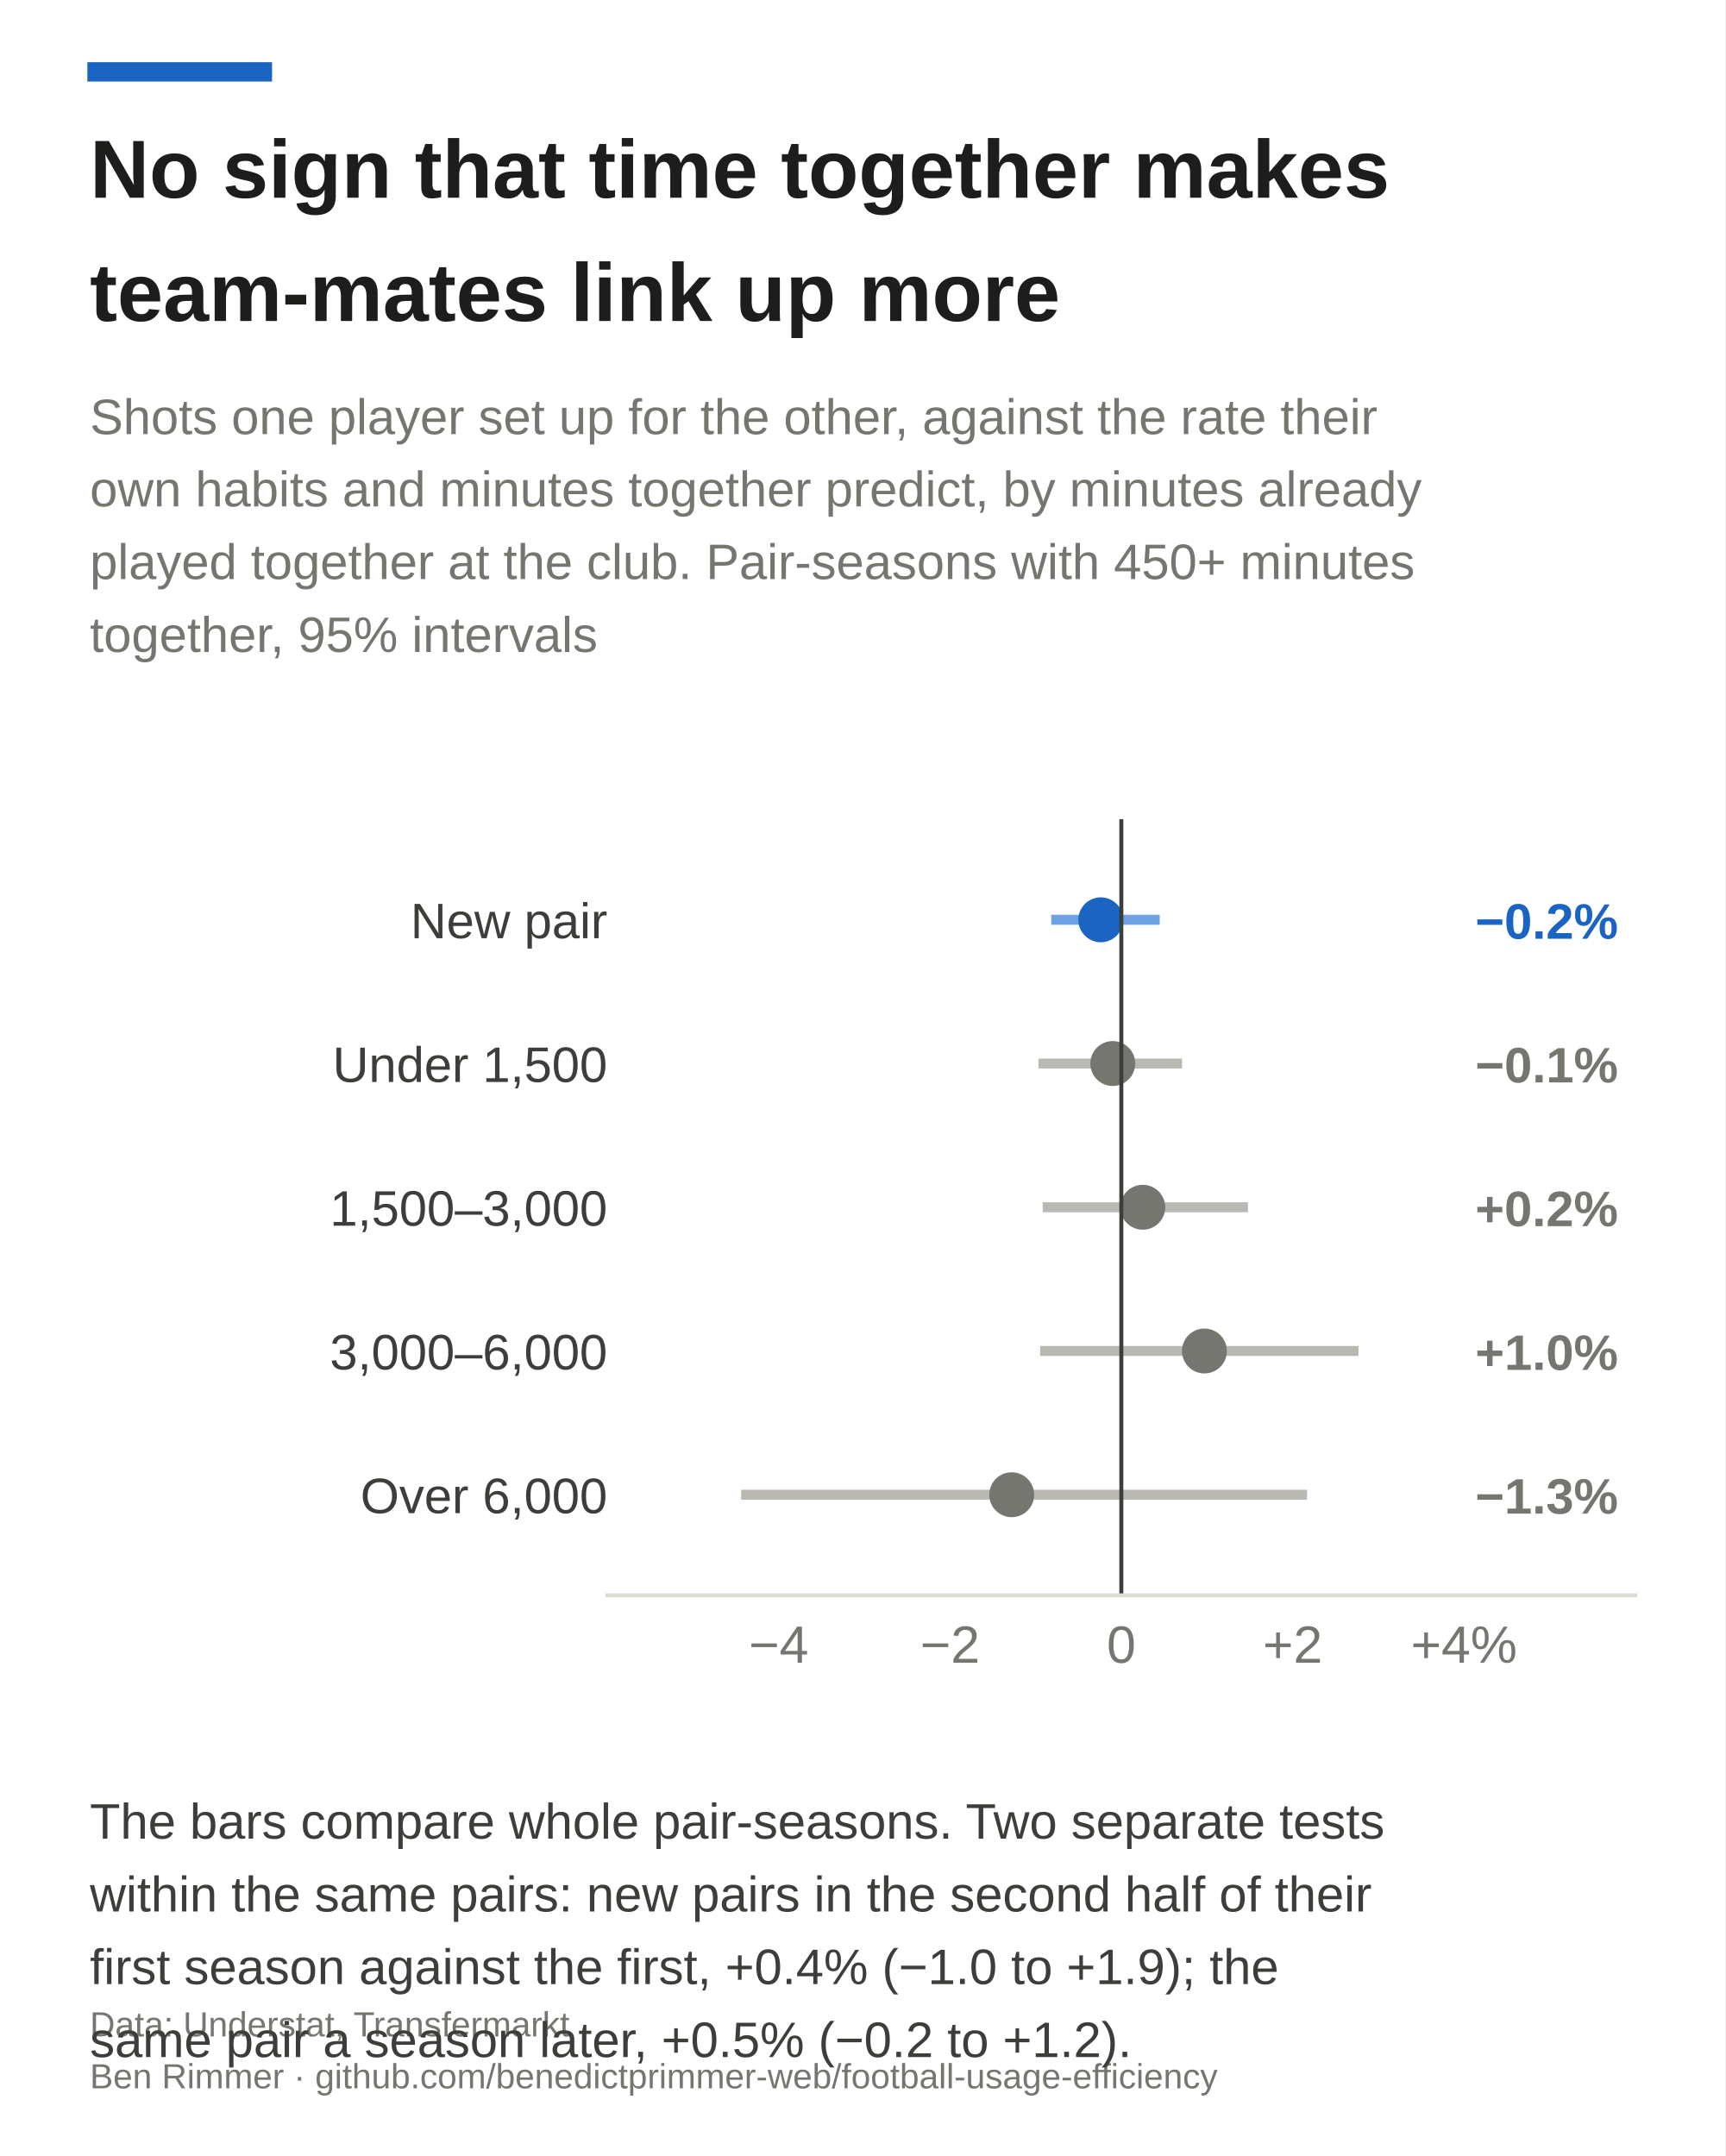
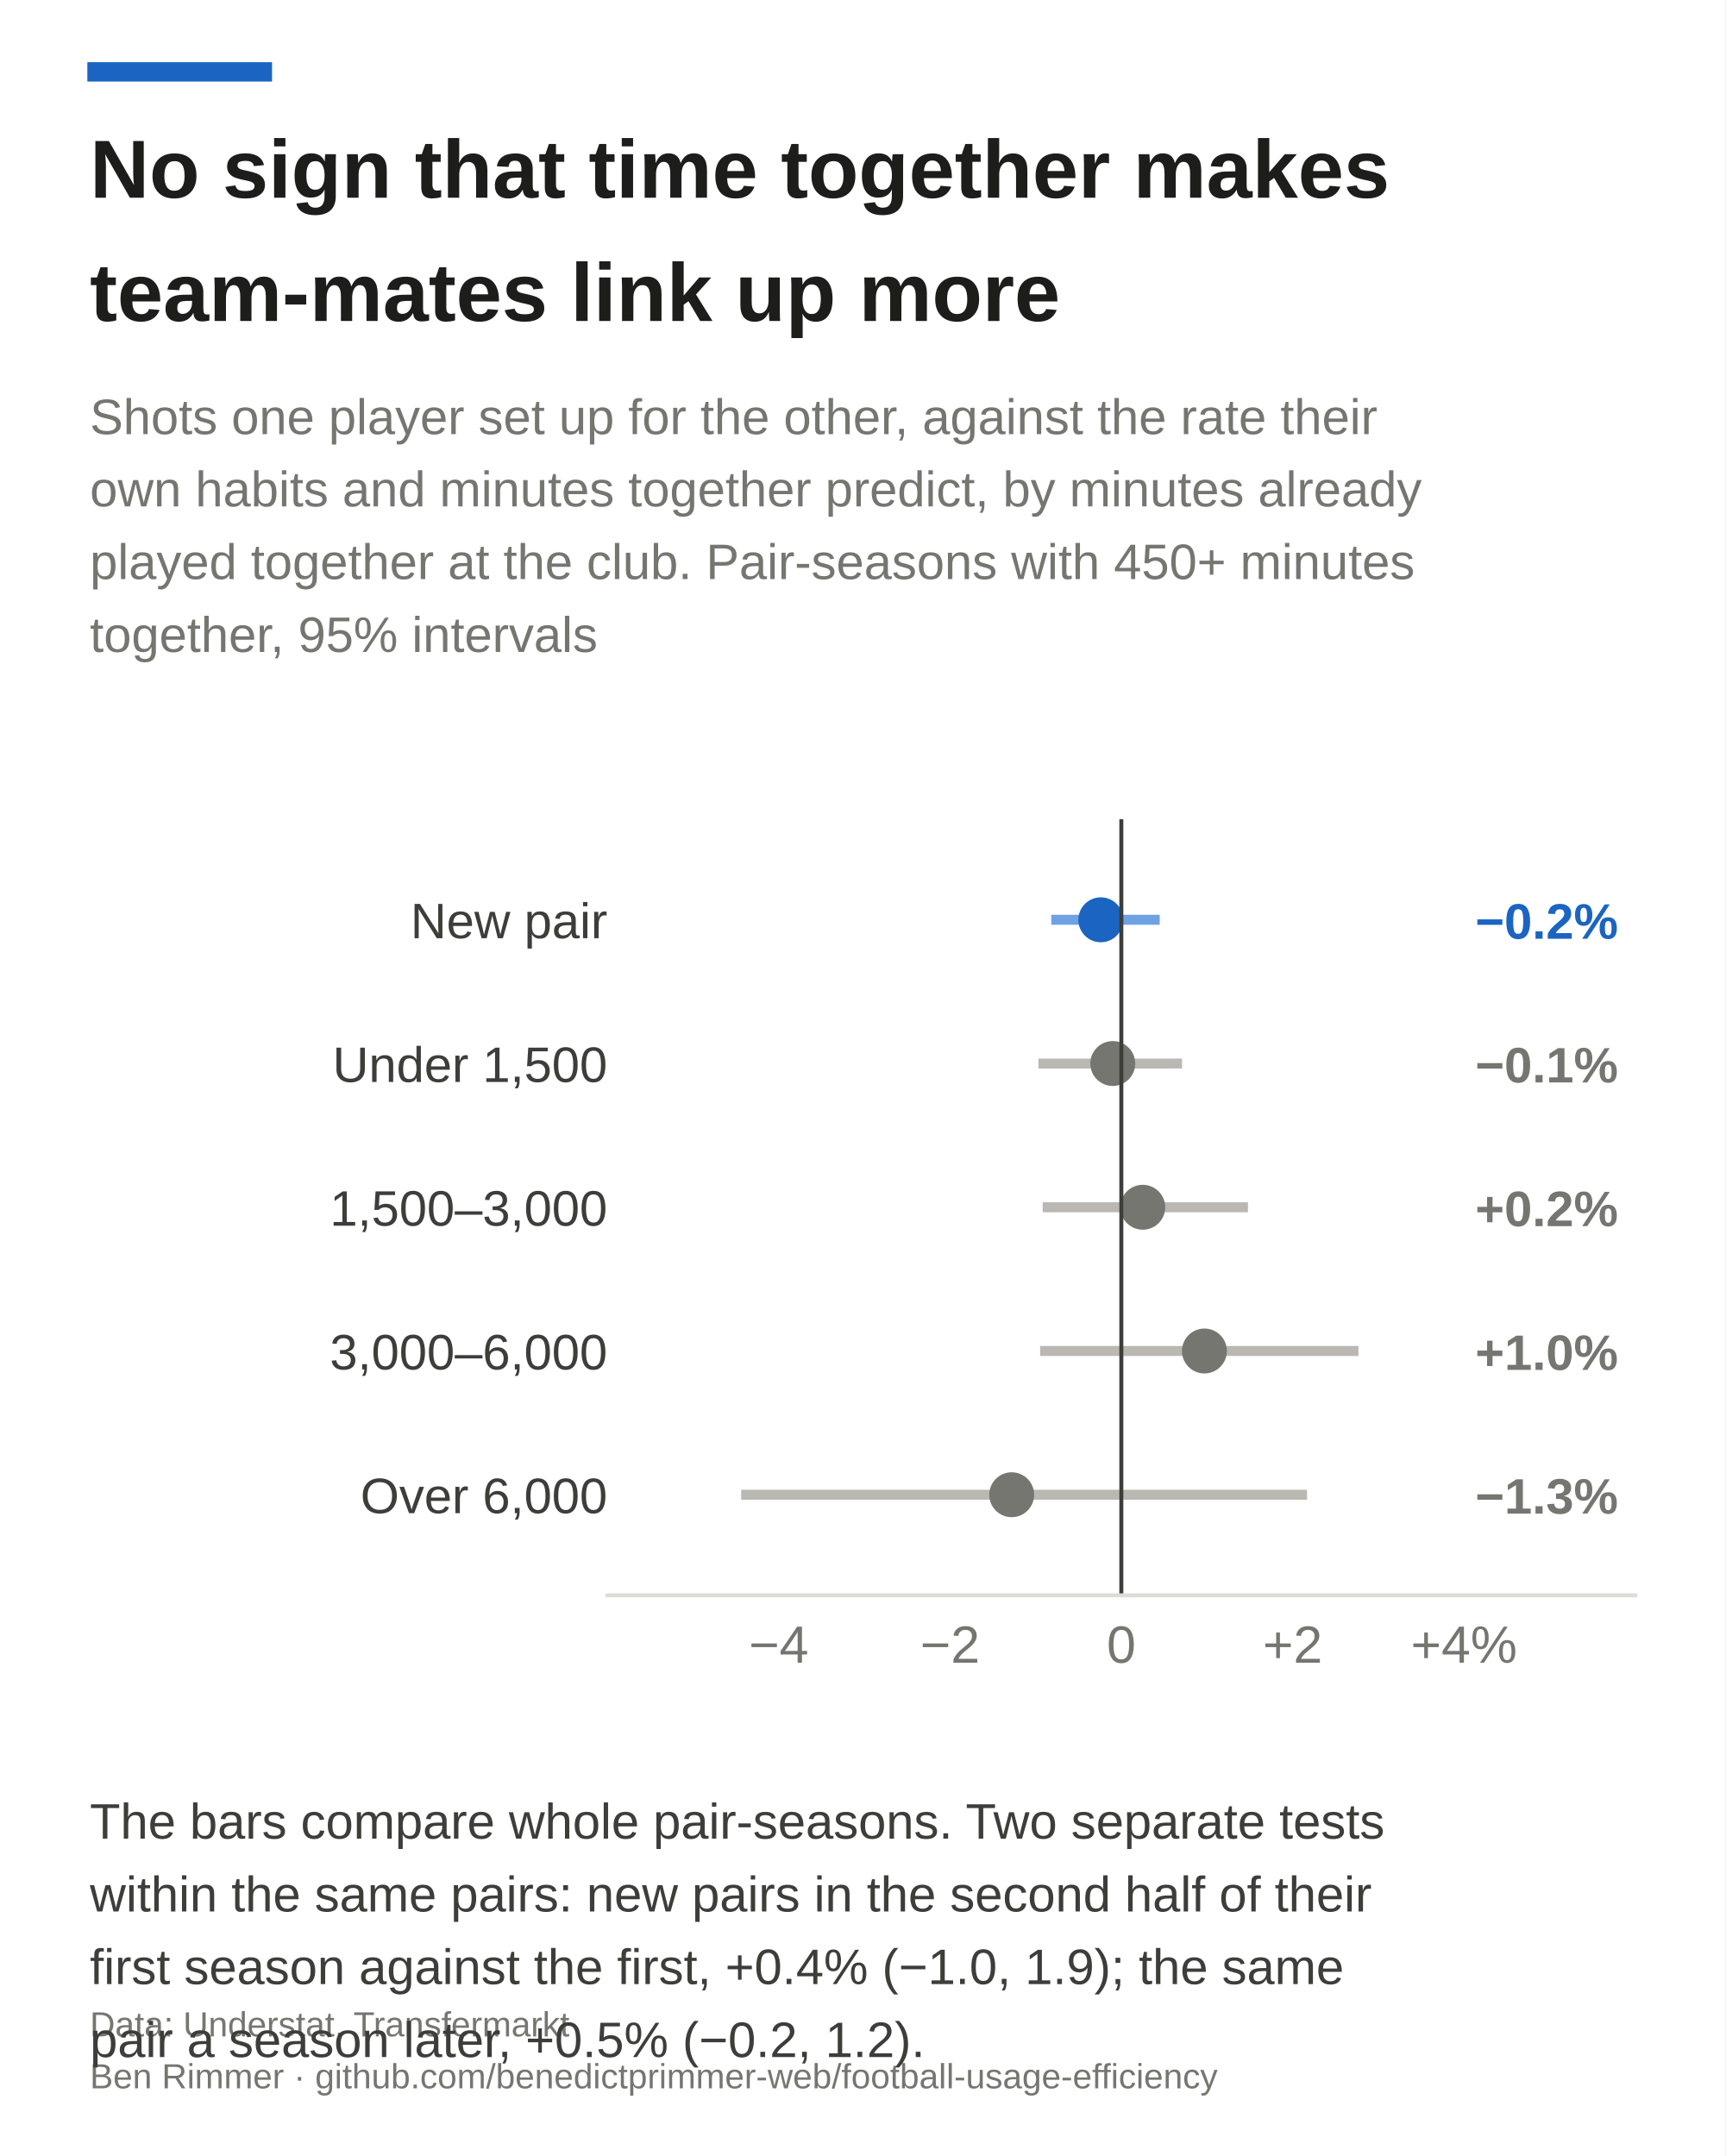
<svg xmlns="http://www.w3.org/2000/svg" xmlns:xlink="http://www.w3.org/1999/xlink" width="345.6pt" height="432pt" viewBox="0 0 345.6 432" version="1.1">
  <defs>
    <style type="text/css">*{stroke-linejoin: round; stroke-linecap: butt}</style>
  </defs>
  <g id="figure_1">
    <g id="patch_1">
      <path d="M 0 432  L 345.6 432  L 345.6 0  L 0 0  z " style="fill: #ffffff" />
    </g>
    <g id="axes_1">
      <g id="patch_2">
        <path d="M 121.68 319.66  L 327.6 319.66  L 327.6 164.14  L 121.68 164.14  z " style="fill: #ffffff" />
      </g>
      <g id="matplotlib.axis_1">
        <g id="xtick_1">
          <g id="line2d_1" />
          <g id="text_1">
            <text style="font-size: 10.5px; font-family: 'Helvetica Neue', 'Arial', 'DejaVu Sans'; text-anchor: middle; fill: #767671" x="156" y="333.156" transform="rotate(-0 156 333.156)">−4</text>
          </g>
        </g>
        <g id="xtick_2">
          <g id="line2d_2" />
          <g id="text_2">
            <text style="font-size: 10.5px; font-family: 'Helvetica Neue', 'Arial', 'DejaVu Sans'; text-anchor: middle; fill: #767671" x="190.32" y="333.156" transform="rotate(-0 190.32 333.156)">−2</text>
          </g>
        </g>
        <g id="xtick_3">
          <g id="line2d_3" />
          <g id="text_3">
            <text style="font-size: 10.5px; font-family: 'Helvetica Neue', 'Arial', 'DejaVu Sans'; text-anchor: middle; fill: #767671" x="224.64" y="333.156" transform="rotate(-0 224.64 333.156)">0</text>
          </g>
        </g>
        <g id="xtick_4">
          <g id="line2d_4" />
          <g id="text_4">
            <text style="font-size: 10.5px; font-family: 'Helvetica Neue', 'Arial', 'DejaVu Sans'; text-anchor: middle; fill: #767671" x="258.96" y="333.156" transform="rotate(-0 258.96 333.156)">+2</text>
          </g>
        </g>
        <g id="xtick_5">
          <g id="line2d_5" />
          <g id="text_5">
            <text style="font-size: 10.5px; font-family: 'Helvetica Neue', 'Arial', 'DejaVu Sans'; text-anchor: middle; fill: #767671" x="293.28" y="333.156" transform="rotate(-0 293.28 333.156)">+4%</text>
          </g>
        </g>
      </g>
      <g id="matplotlib.axis_2" />
      <g id="line2d_6">
        <path d="M 211.598 184.3  L 231.332 184.3  " clip-path="url(#p9a122303e3)" style="fill: none; stroke: #6fa2e3; stroke-width: 2; stroke-linecap: square" />
      </g>
      <g id="line2d_7">
        <defs>
          <path id="mad3448399a" d="M 0 4  C 1.061 4 2.078 3.579 2.828 2.828  C 3.579 2.078 4 1.061 4 0  C 4 -1.061 3.579 -2.078 2.828 -2.828  C 2.078 -3.579 1.061 -4 0 -4  C -1.061 -4 -2.078 -3.579 -2.828 -2.828  C -3.579 -2.078 -4 -1.061 -4 0  C -4 1.061 -3.579 2.078 -2.828 2.828  C -2.078 3.579 -1.061 4 0 4  z " style="stroke: #1b64c2" />
        </defs>
        <g clip-path="url(#p9a122303e3)">
          <use xlink:href="#mad3448399a" x="220.522" y="184.3" style="fill: #1b64c2; stroke: #1b64c2" />
        </g>
      </g>
      <g id="line2d_8">
        <path d="M 209.024 213.1  L 235.794 213.1  " clip-path="url(#p9a122303e3)" style="fill: none; stroke: #b9b8b3; stroke-width: 2; stroke-linecap: square" />
      </g>
      <g id="line2d_9">
        <defs>
          <path id="m25c8d08dfc" d="M 0 4  C 1.061 4 2.078 3.579 2.828 2.828  C 3.579 2.078 4 1.061 4 0  C 4 -1.061 3.579 -2.078 2.828 -2.828  C 2.078 -3.579 1.061 -4 0 -4  C -1.061 -4 -2.078 -3.579 -2.828 -2.828  C -3.579 -2.078 -4 -1.061 -4 0  C -4 1.061 -3.579 2.078 -2.828 2.828  C -2.078 3.579 -1.061 4 0 4  z " style="stroke: #767671" />
        </defs>
        <g clip-path="url(#p9a122303e3)">
          <use xlink:href="#m25c8d08dfc" x="222.924" y="213.1" style="fill: #767671; stroke: #767671" />
        </g>
      </g>
      <g id="line2d_10">
        <path d="M 209.882 241.9  L 249.007 241.9  " clip-path="url(#p9a122303e3)" style="fill: none; stroke: #b9b8b3; stroke-width: 2; stroke-linecap: square" />
      </g>
      <g id="line2d_11">
        <g clip-path="url(#p9a122303e3)">
          <use xlink:href="#m25c8d08dfc" x="228.93" y="241.9" style="fill: #767671; stroke: #767671" />
        </g>
      </g>
      <g id="line2d_12">
        <path d="M 209.368 270.7  L 271.144 270.7  " clip-path="url(#p9a122303e3)" style="fill: none; stroke: #b9b8b3; stroke-width: 2; stroke-linecap: square" />
      </g>
      <g id="line2d_13">
        <g clip-path="url(#p9a122303e3)">
          <use xlink:href="#m25c8d08dfc" x="241.285" y="270.7" style="fill: #767671; stroke: #767671" />
        </g>
      </g>
      <g id="line2d_14">
        <path d="M 149.479 299.5  L 260.848 299.5  " clip-path="url(#p9a122303e3)" style="fill: none; stroke: #b9b8b3; stroke-width: 2; stroke-linecap: square" />
      </g>
      <g id="line2d_15">
        <g clip-path="url(#p9a122303e3)">
          <use xlink:href="#m25c8d08dfc" x="202.675" y="299.5" style="fill: #767671; stroke: #767671" />
        </g>
      </g>
      <g id="line2d_16">
        <path d="M 224.64 319.66  L 224.64 164.14  " clip-path="url(#p9a122303e3)" style="fill: none; stroke: #3d3d3a; stroke-width: 0.8; stroke-linecap: square" />
      </g>
      <g id="patch_3">
        <path d="M 121.68 319.66  L 327.6 319.66  " style="fill: none; stroke: #dddcd7; stroke-width: 0.8; stroke-linejoin: miter; stroke-linecap: square" />
      </g>
      <g id="text_6">
        <text style="font-size: 10px; font-family: 'Helvetica Neue', 'Arial', 'DejaVu Sans'; text-anchor: end; fill: #3d3d3a" x="121.68" y="187.995" transform="rotate(-0 121.68 187.995)">New pair  </text>
      </g>
      <g id="text_7">
        <text style="font-weight: 700; font-size: 10px; font-family: 'Helvetica Neue', 'Arial', 'DejaVu Sans'; text-anchor: end; fill: #1b64c2" x="324.168" y="188.09" transform="rotate(-0 324.168 188.09)">−0.2%</text>
      </g>
      <g id="text_8">
        <text style="font-size: 10px; font-family: 'Helvetica Neue', 'Arial', 'DejaVu Sans'; text-anchor: end; fill: #3d3d3a" x="121.68" y="216.795" transform="rotate(-0 121.68 216.795)">Under 1,500  </text>
      </g>
      <g id="text_9">
        <text style="font-weight: 700; font-size: 10px; font-family: 'Helvetica Neue', 'Arial', 'DejaVu Sans'; text-anchor: end; fill: #767671" x="324.168" y="216.89" transform="rotate(-0 324.168 216.89)">−0.1%</text>
      </g>
      <g id="text_10">
        <text style="font-size: 10px; font-family: 'Helvetica Neue', 'Arial', 'DejaVu Sans'; text-anchor: end; fill: #3d3d3a" x="121.68" y="245.595" transform="rotate(-0 121.68 245.595)">1,500–3,000  </text>
      </g>
      <g id="text_11">
        <text style="font-weight: 700; font-size: 10px; font-family: 'Helvetica Neue', 'Arial', 'DejaVu Sans'; text-anchor: end; fill: #767671" x="324.168" y="245.69" transform="rotate(-0 324.168 245.69)">+0.2%</text>
      </g>
      <g id="text_12">
        <text style="font-size: 10px; font-family: 'Helvetica Neue', 'Arial', 'DejaVu Sans'; text-anchor: end; fill: #3d3d3a" x="121.68" y="274.395" transform="rotate(-0 121.68 274.395)">3,000–6,000  </text>
      </g>
      <g id="text_13">
        <text style="font-weight: 700; font-size: 10px; font-family: 'Helvetica Neue', 'Arial', 'DejaVu Sans'; text-anchor: end; fill: #767671" x="324.168" y="274.49" transform="rotate(-0 324.168 274.49)">+1.0%</text>
      </g>
      <g id="text_14">
        <text style="font-size: 10px; font-family: 'Helvetica Neue', 'Arial', 'DejaVu Sans'; text-anchor: end; fill: #3d3d3a" x="121.68" y="303.195" transform="rotate(-0 121.68 303.195)">Over 6,000  </text>
      </g>
      <g id="text_15">
        <text style="font-weight: 700; font-size: 10px; font-family: 'Helvetica Neue', 'Arial', 'DejaVu Sans'; text-anchor: end; fill: #767671" x="324.168" y="303.29" transform="rotate(-0 324.168 303.29)">−1.3%</text>
      </g>
    </g>
    <g id="patch_4">
      <path d="M 18 15.84  L 54 15.84  L 54 12.96  L 18 12.96  z " style="fill: #1b64c2; stroke: #1b64c2; stroke-linejoin: miter" />
    </g>
    <g id="text_16">
      <text style="font-weight: 700; font-size: 16.5px; font-family: 'Helvetica Neue', 'Arial', 'DejaVu Sans'; fill: #1d1d1b" transform="translate(18 39.61477)">No sign that time together makes</text>
      <text style="font-weight: 700; font-size: 16.5px; font-family: 'Helvetica Neue', 'Arial', 'DejaVu Sans'; fill: #1d1d1b" transform="translate(18 64.31578)">team-mates link up more</text>
    </g>
    <g id="text_17">
      <text style="font-size: 10px; font-family: 'Helvetica Neue', 'Arial', 'DejaVu Sans'; fill: #767671" transform="translate(18 86.99062)">Shots one player set up for the other, against the rate their</text>
      <text style="font-size: 10px; font-family: 'Helvetica Neue', 'Arial', 'DejaVu Sans'; fill: #767671" transform="translate(18 101.4688)">own habits and minutes together predict, by minutes already</text>
      <text style="font-size: 10px; font-family: 'Helvetica Neue', 'Arial', 'DejaVu Sans'; fill: #767671" transform="translate(18 116.0312)">played together at the club. Pair-seasons with 450+ minutes</text>
      <text style="font-size: 10px; font-family: 'Helvetica Neue', 'Arial', 'DejaVu Sans'; fill: #767671" transform="translate(18 130.6336)">together, 95% intervals</text>
    </g>
    <g id="text_18">
      <text style="font-size: 7px; font-family: 'Helvetica Neue', 'Arial', 'DejaVu Sans'; fill: #767671" transform="translate(18 408.0341)">Data: Understat, Transfermarkt</text>
      <text style="font-size: 7px; font-family: 'Helvetica Neue', 'Arial', 'DejaVu Sans'; fill: #767671" transform="translate(18 418.4458)">Ben Rimmer · github.com/benedictprimmer-web/football-usage-efficiency</text>
    </g>
    <g id="text_19">
      <text style="font-size: 10px; font-family: 'Helvetica Neue', 'Arial', 'DejaVu Sans'; fill: #3d3d3a" transform="translate(18 368.4064)">The bars compare whole pair-seasons. Two separate tests</text>
      <text style="font-size: 10px; font-family: 'Helvetica Neue', 'Arial', 'DejaVu Sans'; fill: #3d3d3a" transform="translate(18 383.0088)">within the same pairs: new pairs in the second half of their</text>
-       <text style="font-size: 10px; font-family: 'Helvetica Neue', 'Arial', 'DejaVu Sans'; fill: #3d3d3a" transform="translate(18 397.5556)">first season against the first, +0.4% (−1.0 to +1.9); the</text>
-       <text style="font-size: 10px; font-family: 'Helvetica Neue', 'Arial', 'DejaVu Sans'; fill: #3d3d3a" transform="translate(18 412.1783)">same pair a season later, +0.5% (−0.2 to +1.2).</text>
+       <text style="font-size: 10px; font-family: 'Helvetica Neue', 'Arial', 'DejaVu Sans'; fill: #3d3d3a" transform="translate(18 397.5556)">first season against the first, +0.4% (−1.0, 1.9); the same</text>
+       <text style="font-size: 10px; font-family: 'Helvetica Neue', 'Arial', 'DejaVu Sans'; fill: #3d3d3a" transform="translate(18 412.1783)">pair a season later, +0.5% (−0.2, 1.2).</text>
    </g>
  </g>
  <defs>
    <clipPath id="p9a122303e3">
      <rect x="121.68" y="164.14" width="205.92" height="155.52" />
    </clipPath>
  </defs>
</svg>
